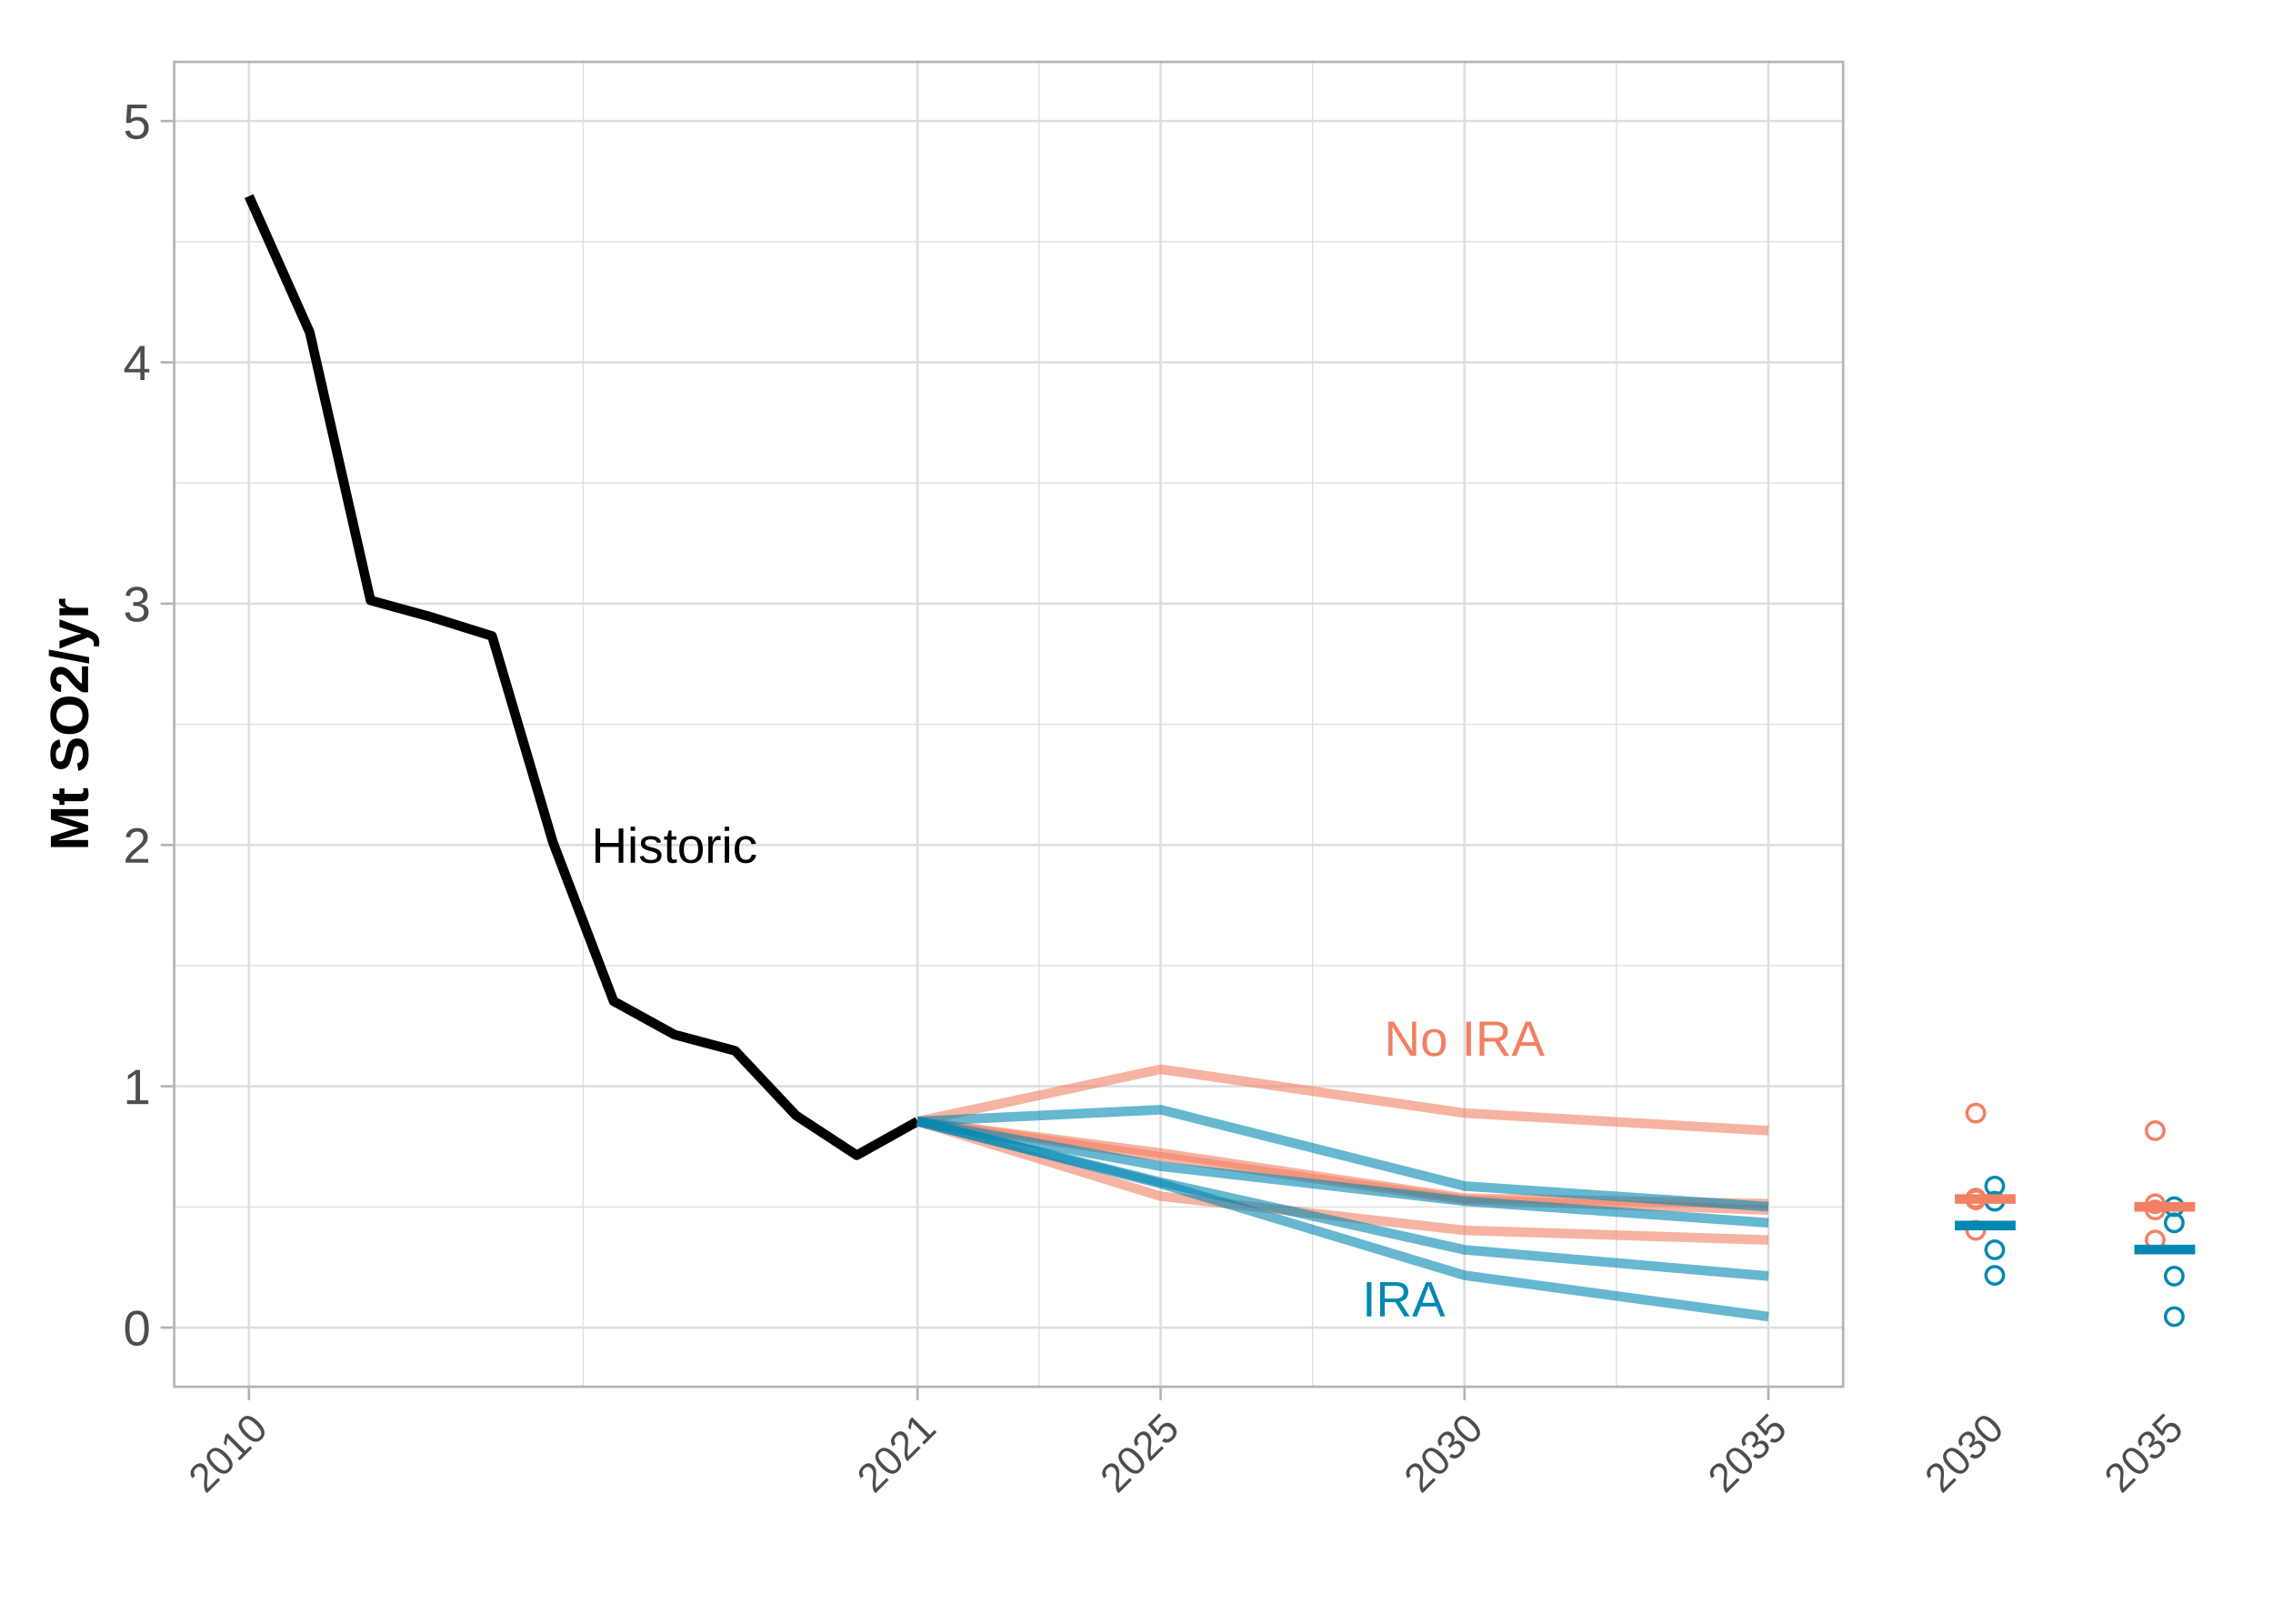
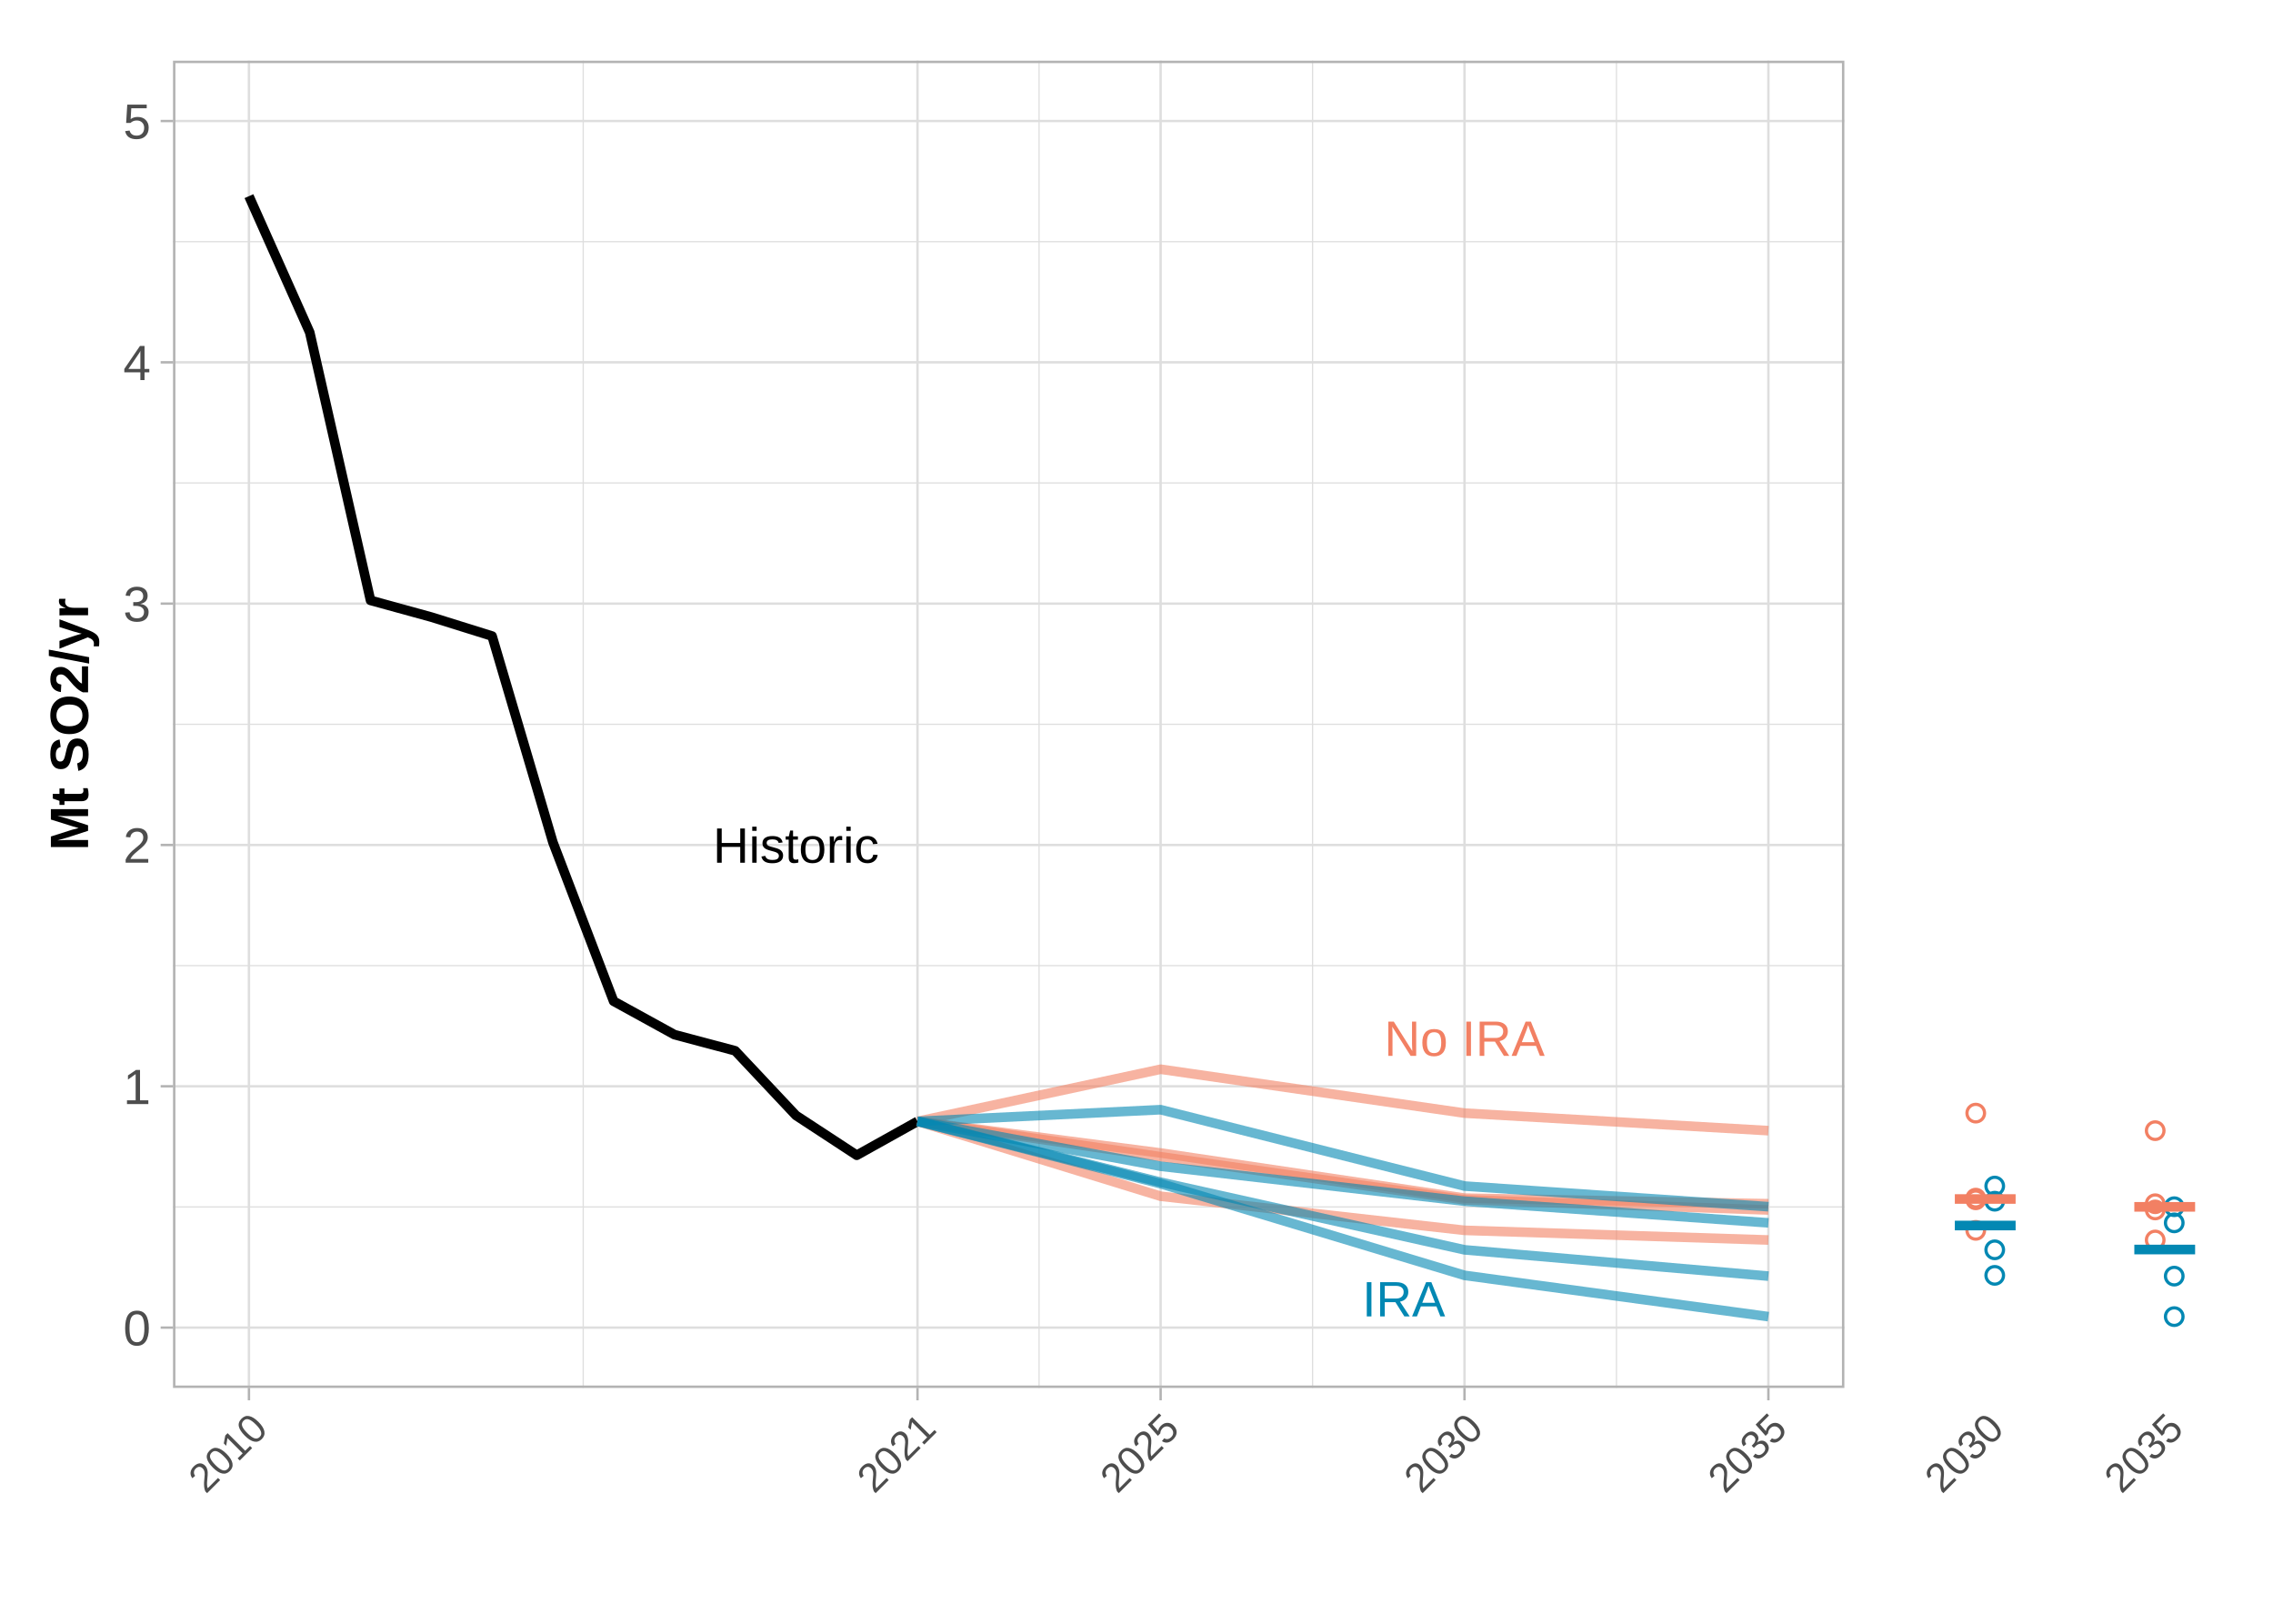
<svg xmlns="http://www.w3.org/2000/svg" class="svglite" width="504.00pt" height="360.00pt" viewBox="0 0 504.00 360.00">
  <defs>
    <style type="text/css">
    .svglite line, .svglite polyline, .svglite polygon, .svglite path, .svglite rect, .svglite circle {
      fill: none;
      stroke: #000000;
      stroke-linecap: round;
      stroke-linejoin: round;
      stroke-miterlimit: 10.00;
    }
    .svglite text {
      white-space: pre;
    }
  </style>
  </defs>
  <rect width="100%" height="100%" style="stroke: none; fill: #FFFFFF;" />
  <defs>
    <clipPath id="cpMC4wMHw1MDQuMDB8MC4wMHwzNjAuMDA=">
      <rect x="0.00" y="0.00" width="504.00" height="360.00" />
    </clipPath>
  </defs>
  <g clip-path="url(#cpMC4wMHw1MDQuMDB8MC4wMHwzNjAuMDA=)">
    <rect x="0" y="0.00" width="504.00" height="360.00" style="stroke-width: 1.07; stroke: #FFFFFF; fill: #FFFFFF;" />
  </g>
  <defs>
    <clipPath id="cpNS40OHw0MTguOTJ8NS40OHwzNTQuNTI=">
      <rect x="5.48" y="5.48" width="413.44" height="349.04" />
    </clipPath>
  </defs>
  <g clip-path="url(#cpNS40OHw0MTguOTJ8NS40OHwzNTQuNTI=)">
    <rect x="5.48" y="5.48" width="413.44" height="349.04" style="stroke-width: 1.07; stroke: #FFFFFF; fill: #FFFFFF;" />
  </g>
  <g clip-path="url(#cpMC4wMHw1MDQuMDB8MC4wMHwzNjAuMDA=)">
</g>
  <defs>
    <clipPath id="cpMzguMzZ8NDA4Ljk2fDEzLjQ1fDMwNy43Mg==">
      <rect x="38.36" y="13.45" width="370.60" height="294.27" />
    </clipPath>
  </defs>
  <g clip-path="url(#cpMzguMzZ8NDA4Ljk2fDEzLjQ1fDMwNy43Mg==)">
    <rect x="38.36" y="13.45" width="370.60" height="294.27" style="stroke-width: 1.07; stroke: none; fill: #FFFFFF;" />
    <polyline points="38.36,267.59 408.96,267.59 " style="stroke-width: 0.27; stroke: #DEDEDE; stroke-linecap: butt;" />
    <polyline points="38.36,214.09 408.96,214.09 " style="stroke-width: 0.27; stroke: #DEDEDE; stroke-linecap: butt;" />
    <polyline points="38.36,160.58 408.96,160.58 " style="stroke-width: 0.27; stroke: #DEDEDE; stroke-linecap: butt;" />
    <polyline points="38.36,107.08 408.96,107.08 " style="stroke-width: 0.27; stroke: #DEDEDE; stroke-linecap: butt;" />
    <polyline points="38.36,53.58 408.96,53.58 " style="stroke-width: 0.27; stroke: #DEDEDE; stroke-linecap: butt;" />
    <polyline points="129.32,307.72 129.32,13.45 " style="stroke-width: 0.27; stroke: #DEDEDE; stroke-linecap: butt;" />
    <polyline points="230.40,307.72 230.40,13.45 " style="stroke-width: 0.27; stroke: #DEDEDE; stroke-linecap: butt;" />
    <polyline points="291.04,307.72 291.04,13.45 " style="stroke-width: 0.27; stroke: #DEDEDE; stroke-linecap: butt;" />
    <polyline points="358.42,307.72 358.42,13.45 " style="stroke-width: 0.27; stroke: #DEDEDE; stroke-linecap: butt;" />
    <polyline points="38.36,294.34 408.96,294.34 " style="stroke-width: 0.53; stroke: #DEDEDE; stroke-linecap: butt;" />
    <polyline points="38.36,240.84 408.96,240.84 " style="stroke-width: 0.53; stroke: #DEDEDE; stroke-linecap: butt;" />
    <polyline points="38.36,187.34 408.96,187.34 " style="stroke-width: 0.53; stroke: #DEDEDE; stroke-linecap: butt;" />
    <polyline points="38.36,133.83 408.96,133.83 " style="stroke-width: 0.53; stroke: #DEDEDE; stroke-linecap: butt;" />
    <polyline points="38.36,80.33 408.96,80.33 " style="stroke-width: 0.53; stroke: #DEDEDE; stroke-linecap: butt;" />
    <polyline points="38.36,26.83 408.96,26.83 " style="stroke-width: 0.53; stroke: #DEDEDE; stroke-linecap: butt;" />
    <polyline points="55.20,307.72 55.20,13.45 " style="stroke-width: 0.53; stroke: #DEDEDE; stroke-linecap: butt;" />
    <polyline points="203.44,307.72 203.44,13.45 " style="stroke-width: 0.53; stroke: #DEDEDE; stroke-linecap: butt;" />
    <polyline points="257.35,307.72 257.35,13.45 " style="stroke-width: 0.53; stroke: #DEDEDE; stroke-linecap: butt;" />
    <polyline points="324.73,307.72 324.73,13.45 " style="stroke-width: 0.53; stroke: #DEDEDE; stroke-linecap: butt;" />
    <polyline points="392.11,307.72 392.11,13.45 " style="stroke-width: 0.53; stroke: #DEDEDE; stroke-linecap: butt;" />
    <polyline points="55.20,43.49 68.68,73.70 82.16,133.11 95.63,136.81 109.11,141.02 122.59,186.72 136.06,221.98 149.54,229.39 163.01,232.97 176.49,247.30 189.97,256.13 203.44,248.62 " style="stroke-width: 2.13; stroke-linecap: butt;" />
    <polyline points="203.44,248.62 257.35,255.63 324.73,265.64 392.11,266.88 " style="stroke-width: 2.13; stroke: #F28063; stroke-opacity: 0.60; stroke-linecap: butt;" />
    <polyline points="203.44,248.62 257.35,237.06 324.73,246.79 392.11,250.68 " style="stroke-width: 2.13; stroke: #F28063; stroke-opacity: 0.60; stroke-linecap: butt;" />
    <polyline points="203.44,248.62 257.35,265.22 324.73,272.78 392.11,274.92 " style="stroke-width: 2.13; stroke: #F28063; stroke-opacity: 0.60; stroke-linecap: butt;" />
    <polyline points="203.44,248.62 257.35,256.46 324.73,266.01 392.11,268.26 " style="stroke-width: 2.13; stroke: #F28063; stroke-opacity: 0.60; stroke-linecap: butt;" />
    <polyline points="203.44,248.62 257.35,262.44 324.73,282.76 392.11,291.91 " style="stroke-width: 2.13; stroke: #0388B3; stroke-opacity: 0.60; stroke-linecap: butt;" />
    <polyline points="203.44,248.62 257.35,246.03 324.73,262.96 392.11,267.54 " style="stroke-width: 2.13; stroke: #0388B3; stroke-opacity: 0.60; stroke-linecap: butt;" />
    <polyline points="203.44,248.62 257.35,262.11 324.73,277.10 392.11,282.93 " style="stroke-width: 2.13; stroke: #0388B3; stroke-opacity: 0.60; stroke-linecap: butt;" />
    <polyline points="203.44,248.62 257.35,258.57 324.73,266.32 392.11,271.12 " style="stroke-width: 2.13; stroke: #0388B3; stroke-opacity: 0.60; stroke-linecap: butt;" />
-     <text x="149.54" y="191.28" text-anchor="middle" style="font-size: 11.04px; font-family: &quot;Arial&quot;;" textLength="36.76px" lengthAdjust="spacingAndGlyphs">Historic</text>
+     <text x="176.49" y="191.28" text-anchor="middle" style="font-size: 11.04px; font-family: &quot;Arial&quot;;" textLength="36.76px" lengthAdjust="spacingAndGlyphs">Historic</text>
    <text x="324.73" y="234.09" text-anchor="middle" style="font-size: 11.04px;fill: #F28063; font-family: &quot;Arial&quot;;" textLength="35.55px" lengthAdjust="spacingAndGlyphs">No IRA</text>
    <text x="311.25" y="291.87" text-anchor="middle" style="font-size: 11.04px;fill: #0388B3; font-family: &quot;Arial&quot;;" textLength="18.39px" lengthAdjust="spacingAndGlyphs">IRA</text>
    <rect x="38.36" y="13.45" width="370.60" height="294.27" style="stroke-width: 1.07; stroke: #B3B3B3;" />
  </g>
  <g clip-path="url(#cpMC4wMHw1MDQuMDB8MC4wMHwzNjAuMDA=)">
    <text x="33.43" y="298.28" text-anchor="end" style="font-size: 11.00px;fill: #4D4D4D; font-family: &quot;Arial&quot;;" textLength="6.12px" lengthAdjust="spacingAndGlyphs">0</text>
    <text x="33.43" y="244.78" text-anchor="end" style="font-size: 11.00px;fill: #4D4D4D; font-family: &quot;Arial&quot;;" textLength="6.12px" lengthAdjust="spacingAndGlyphs">1</text>
    <text x="33.43" y="191.27" text-anchor="end" style="font-size: 11.00px;fill: #4D4D4D; font-family: &quot;Arial&quot;;" textLength="6.12px" lengthAdjust="spacingAndGlyphs">2</text>
    <text x="33.43" y="137.77" text-anchor="end" style="font-size: 11.00px;fill: #4D4D4D; font-family: &quot;Arial&quot;;" textLength="6.12px" lengthAdjust="spacingAndGlyphs">3</text>
    <text x="33.43" y="84.27" text-anchor="end" style="font-size: 11.00px;fill: #4D4D4D; font-family: &quot;Arial&quot;;" textLength="6.12px" lengthAdjust="spacingAndGlyphs">4</text>
    <text x="33.43" y="30.76" text-anchor="end" style="font-size: 11.00px;fill: #4D4D4D; font-family: &quot;Arial&quot;;" textLength="6.12px" lengthAdjust="spacingAndGlyphs">5</text>
    <polyline points="35.62,294.34 38.36,294.34 " style="stroke-width: 0.53; stroke: #B3B3B3; stroke-linecap: butt;" />
    <polyline points="35.62,240.84 38.36,240.84 " style="stroke-width: 0.53; stroke: #B3B3B3; stroke-linecap: butt;" />
    <polyline points="35.62,187.34 38.36,187.34 " style="stroke-width: 0.53; stroke: #B3B3B3; stroke-linecap: butt;" />
    <polyline points="35.62,133.83 38.36,133.83 " style="stroke-width: 0.53; stroke: #B3B3B3; stroke-linecap: butt;" />
    <polyline points="35.62,80.33 38.36,80.33 " style="stroke-width: 0.53; stroke: #B3B3B3; stroke-linecap: butt;" />
    <polyline points="35.62,26.83 38.36,26.83 " style="stroke-width: 0.53; stroke: #B3B3B3; stroke-linecap: butt;" />
    <polyline points="55.20,310.46 55.20,307.72 " style="stroke-width: 0.53; stroke: #B3B3B3; stroke-linecap: butt;" />
    <polyline points="203.44,310.46 203.44,307.72 " style="stroke-width: 0.53; stroke: #B3B3B3; stroke-linecap: butt;" />
    <polyline points="257.35,310.46 257.35,307.72 " style="stroke-width: 0.53; stroke: #B3B3B3; stroke-linecap: butt;" />
    <polyline points="324.73,310.46 324.73,307.72 " style="stroke-width: 0.53; stroke: #B3B3B3; stroke-linecap: butt;" />
    <polyline points="392.11,310.46 392.11,307.72 " style="stroke-width: 0.53; stroke: #B3B3B3; stroke-linecap: butt;" />
    <text transform="translate(59.76,317.21) rotate(-45)" text-anchor="end" style="font-size: 9.00px;fill: #4D4D4D; font-family: &quot;Arial&quot;;" textLength="20.02px" lengthAdjust="spacingAndGlyphs">2010</text>
    <text transform="translate(208.00,317.21) rotate(-45)" text-anchor="end" style="font-size: 9.00px;fill: #4D4D4D; font-family: &quot;Arial&quot;;" textLength="20.02px" lengthAdjust="spacingAndGlyphs">2021</text>
    <text transform="translate(261.91,317.21) rotate(-45)" text-anchor="end" style="font-size: 9.00px;fill: #4D4D4D; font-family: &quot;Arial&quot;;" textLength="20.02px" lengthAdjust="spacingAndGlyphs">2025</text>
    <text transform="translate(329.29,317.21) rotate(-45)" text-anchor="end" style="font-size: 9.00px;fill: #4D4D4D; font-family: &quot;Arial&quot;;" textLength="20.02px" lengthAdjust="spacingAndGlyphs">2030</text>
    <text transform="translate(396.67,317.21) rotate(-45)" text-anchor="end" style="font-size: 9.00px;fill: #4D4D4D; font-family: &quot;Arial&quot;;" textLength="20.02px" lengthAdjust="spacingAndGlyphs">2035</text>
    <text transform="translate(19.53,160.58) rotate(-90)" text-anchor="middle" style="font-size: 12.00px; font-weight: bold; font-family: &quot;Arial&quot;;" textLength="56.03px" lengthAdjust="spacingAndGlyphs">Mt SO2/yr</text>
  </g>
  <defs>
    <clipPath id="cpNDE4LjkyfDQ1OC43Mnw1LjQ4fDM1NC41Mg==">
      <rect x="418.92" y="5.48" width="39.80" height="349.04" />
    </clipPath>
  </defs>
  <g clip-path="url(#cpNDE4LjkyfDQ1OC43Mnw1LjQ4fDM1NC41Mg==)">
    <rect x="418.92" y="5.48" width="39.80" height="349.04" style="stroke-width: 1.07; stroke: #FFFFFF; fill: #FFFFFF;" />
  </g>
  <g clip-path="url(#cpMC4wMHw1MDQuMDB8MC4wMHwzNjAuMDA=)">
</g>
  <defs>
    <clipPath id="cpNDIxLjY2fDQ1OC43MnwxMy40NXwzMDcuNzI=">
      <rect x="421.66" y="13.45" width="37.06" height="294.27" />
    </clipPath>
  </defs>
  <g clip-path="url(#cpNDIxLjY2fDQ1OC43MnwxMy40NXwzMDcuNzI=)">
    <rect x="421.66" y="13.45" width="37.06" height="294.27" style="stroke-width: 1.07; stroke: none; fill: #FFFFFF;" />
    <circle cx="442.30" cy="282.76" r="1.95" style="stroke-width: 0.71; stroke: #0388B3;" />
    <circle cx="438.09" cy="265.64" r="1.95" style="stroke-width: 0.71; stroke: #F28063;" />
    <circle cx="442.30" cy="262.96" r="1.95" style="stroke-width: 0.71; stroke: #0388B3;" />
    <circle cx="438.09" cy="246.79" r="1.95" style="stroke-width: 0.71; stroke: #F28063;" />
    <circle cx="442.30" cy="277.10" r="1.95" style="stroke-width: 0.71; stroke: #0388B3;" />
    <circle cx="438.09" cy="272.78" r="1.95" style="stroke-width: 0.71; stroke: #F28063;" />
    <circle cx="442.30" cy="266.32" r="1.95" style="stroke-width: 0.71; stroke: #0388B3;" />
    <circle cx="438.09" cy="266.01" r="1.95" style="stroke-width: 0.71; stroke: #F28063;" />
    <line x1="433.45" y1="265.83" x2="446.93" y2="265.83" style="stroke-width: 2.13; stroke: #F28063; stroke-linecap: butt;" />
    <line x1="433.45" y1="271.71" x2="446.93" y2="271.71" style="stroke-width: 2.13; stroke: #0388B3; stroke-linecap: butt;" />
  </g>
  <g clip-path="url(#cpMC4wMHw1MDQuMDB8MC4wMHwzNjAuMDA=)">
    <text transform="translate(444.75,317.21) rotate(-45)" text-anchor="end" style="font-size: 9.00px;fill: #4D4D4D; font-family: &quot;Arial&quot;;" textLength="20.02px" lengthAdjust="spacingAndGlyphs">2030</text>
  </g>
  <defs>
    <clipPath id="cpNDU4LjcyfDQ5OC41Mnw1LjQ4fDM1NC41Mg==">
      <rect x="458.72" y="5.48" width="39.80" height="349.04" />
    </clipPath>
  </defs>
  <g clip-path="url(#cpNDU4LjcyfDQ5OC41Mnw1LjQ4fDM1NC41Mg==)">
    <rect x="458.72" y="5.48" width="39.80" height="349.04" style="stroke-width: 1.07; stroke: #FFFFFF; fill: #FFFFFF;" />
  </g>
  <g clip-path="url(#cpMC4wMHw1MDQuMDB8MC4wMHwzNjAuMDA=)">
</g>
  <defs>
    <clipPath id="cpNDYxLjQ2fDQ5OC41MnwxMy40NXwzMDcuNzI=">
      <rect x="461.46" y="13.45" width="37.06" height="294.27" />
    </clipPath>
  </defs>
  <g clip-path="url(#cpNDYxLjQ2fDQ5OC41MnwxMy40NXwzMDcuNzI=)">
    <rect x="461.46" y="13.45" width="37.06" height="294.27" style="stroke-width: 1.07; stroke: none; fill: #FFFFFF;" />
    <circle cx="482.10" cy="291.91" r="1.95" style="stroke-width: 0.71; stroke: #0388B3;" />
    <circle cx="477.88" cy="266.88" r="1.95" style="stroke-width: 0.71; stroke: #F28063;" />
    <circle cx="482.10" cy="267.54" r="1.95" style="stroke-width: 0.71; stroke: #0388B3;" />
    <circle cx="477.88" cy="250.68" r="1.95" style="stroke-width: 0.71; stroke: #F28063;" />
    <circle cx="482.10" cy="282.93" r="1.95" style="stroke-width: 0.71; stroke: #0388B3;" />
    <circle cx="477.88" cy="274.92" r="1.95" style="stroke-width: 0.71; stroke: #F28063;" />
    <circle cx="482.10" cy="271.12" r="1.95" style="stroke-width: 0.71; stroke: #0388B3;" />
    <circle cx="477.88" cy="268.26" r="1.95" style="stroke-width: 0.71; stroke: #F28063;" />
    <line x1="473.25" y1="267.57" x2="486.73" y2="267.57" style="stroke-width: 2.13; stroke: #F28063; stroke-linecap: butt;" />
    <line x1="473.25" y1="277.03" x2="486.73" y2="277.03" style="stroke-width: 2.13; stroke: #0388B3; stroke-linecap: butt;" />
  </g>
  <g clip-path="url(#cpMC4wMHw1MDQuMDB8MC4wMHwzNjAuMDA=)">
    <text transform="translate(484.55,317.21) rotate(-45)" text-anchor="end" style="font-size: 9.00px;fill: #4D4D4D; font-family: &quot;Arial&quot;;" textLength="20.02px" lengthAdjust="spacingAndGlyphs">2035</text>
  </g>
</svg>
